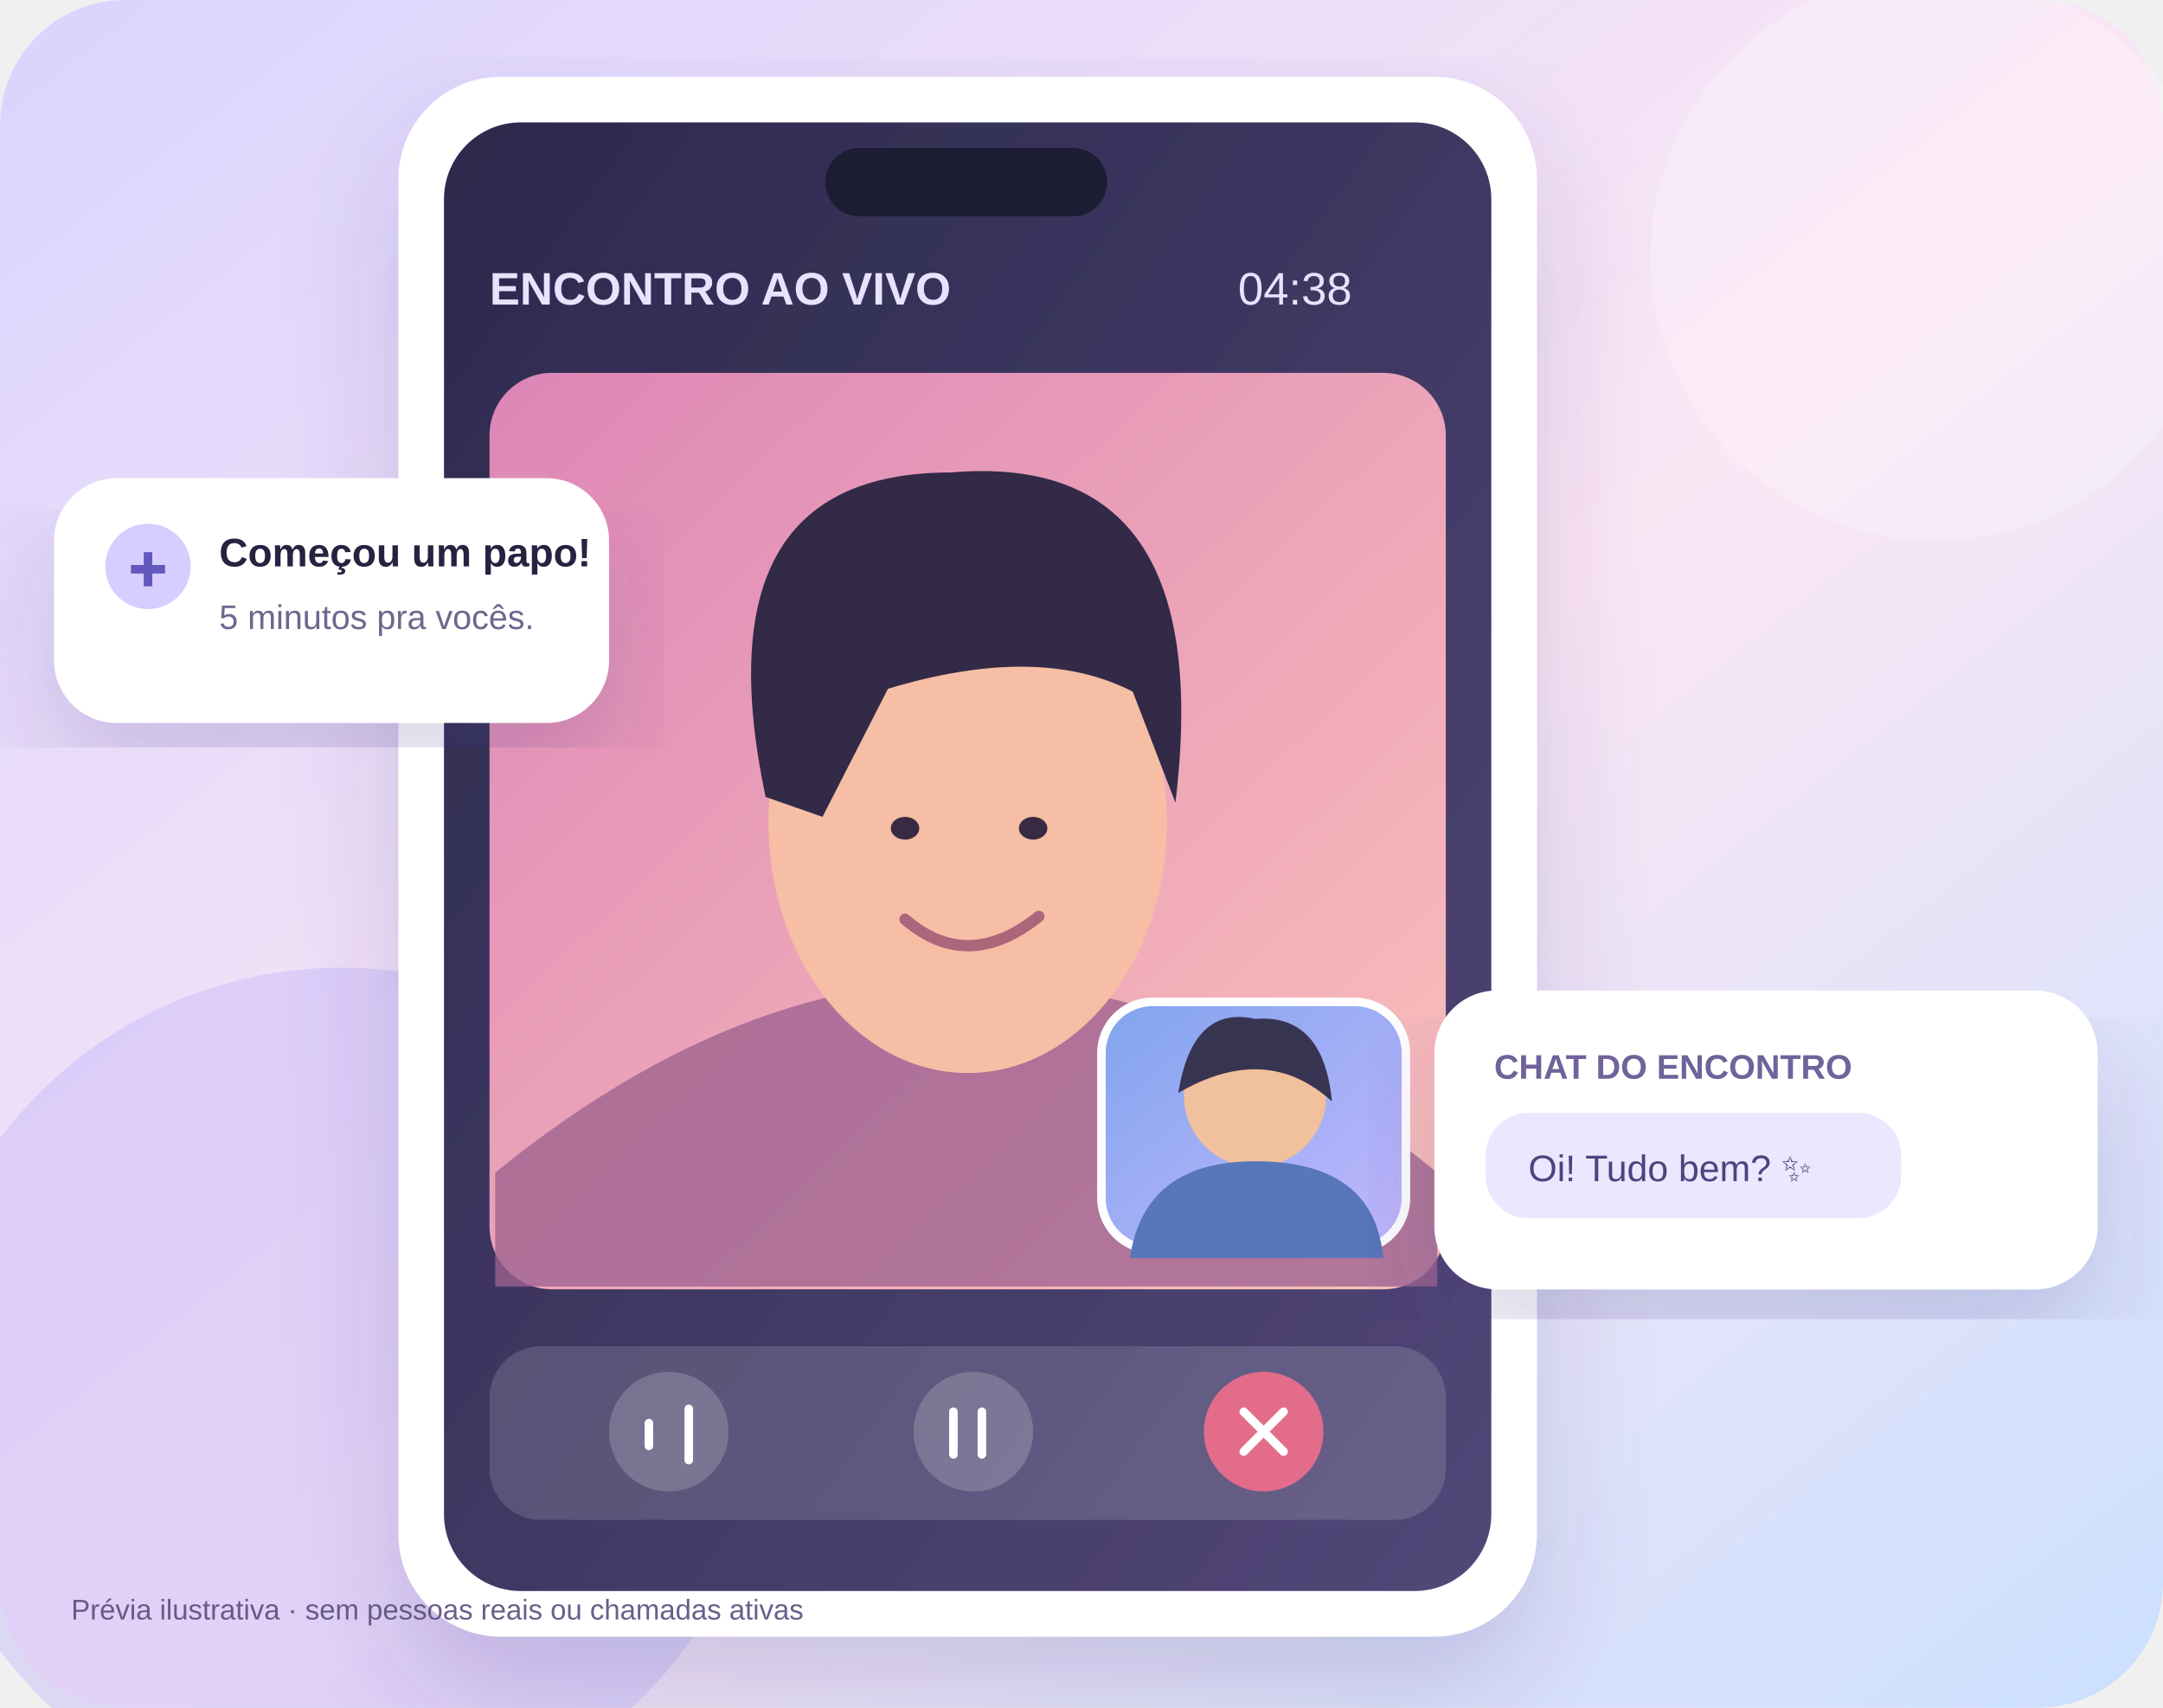
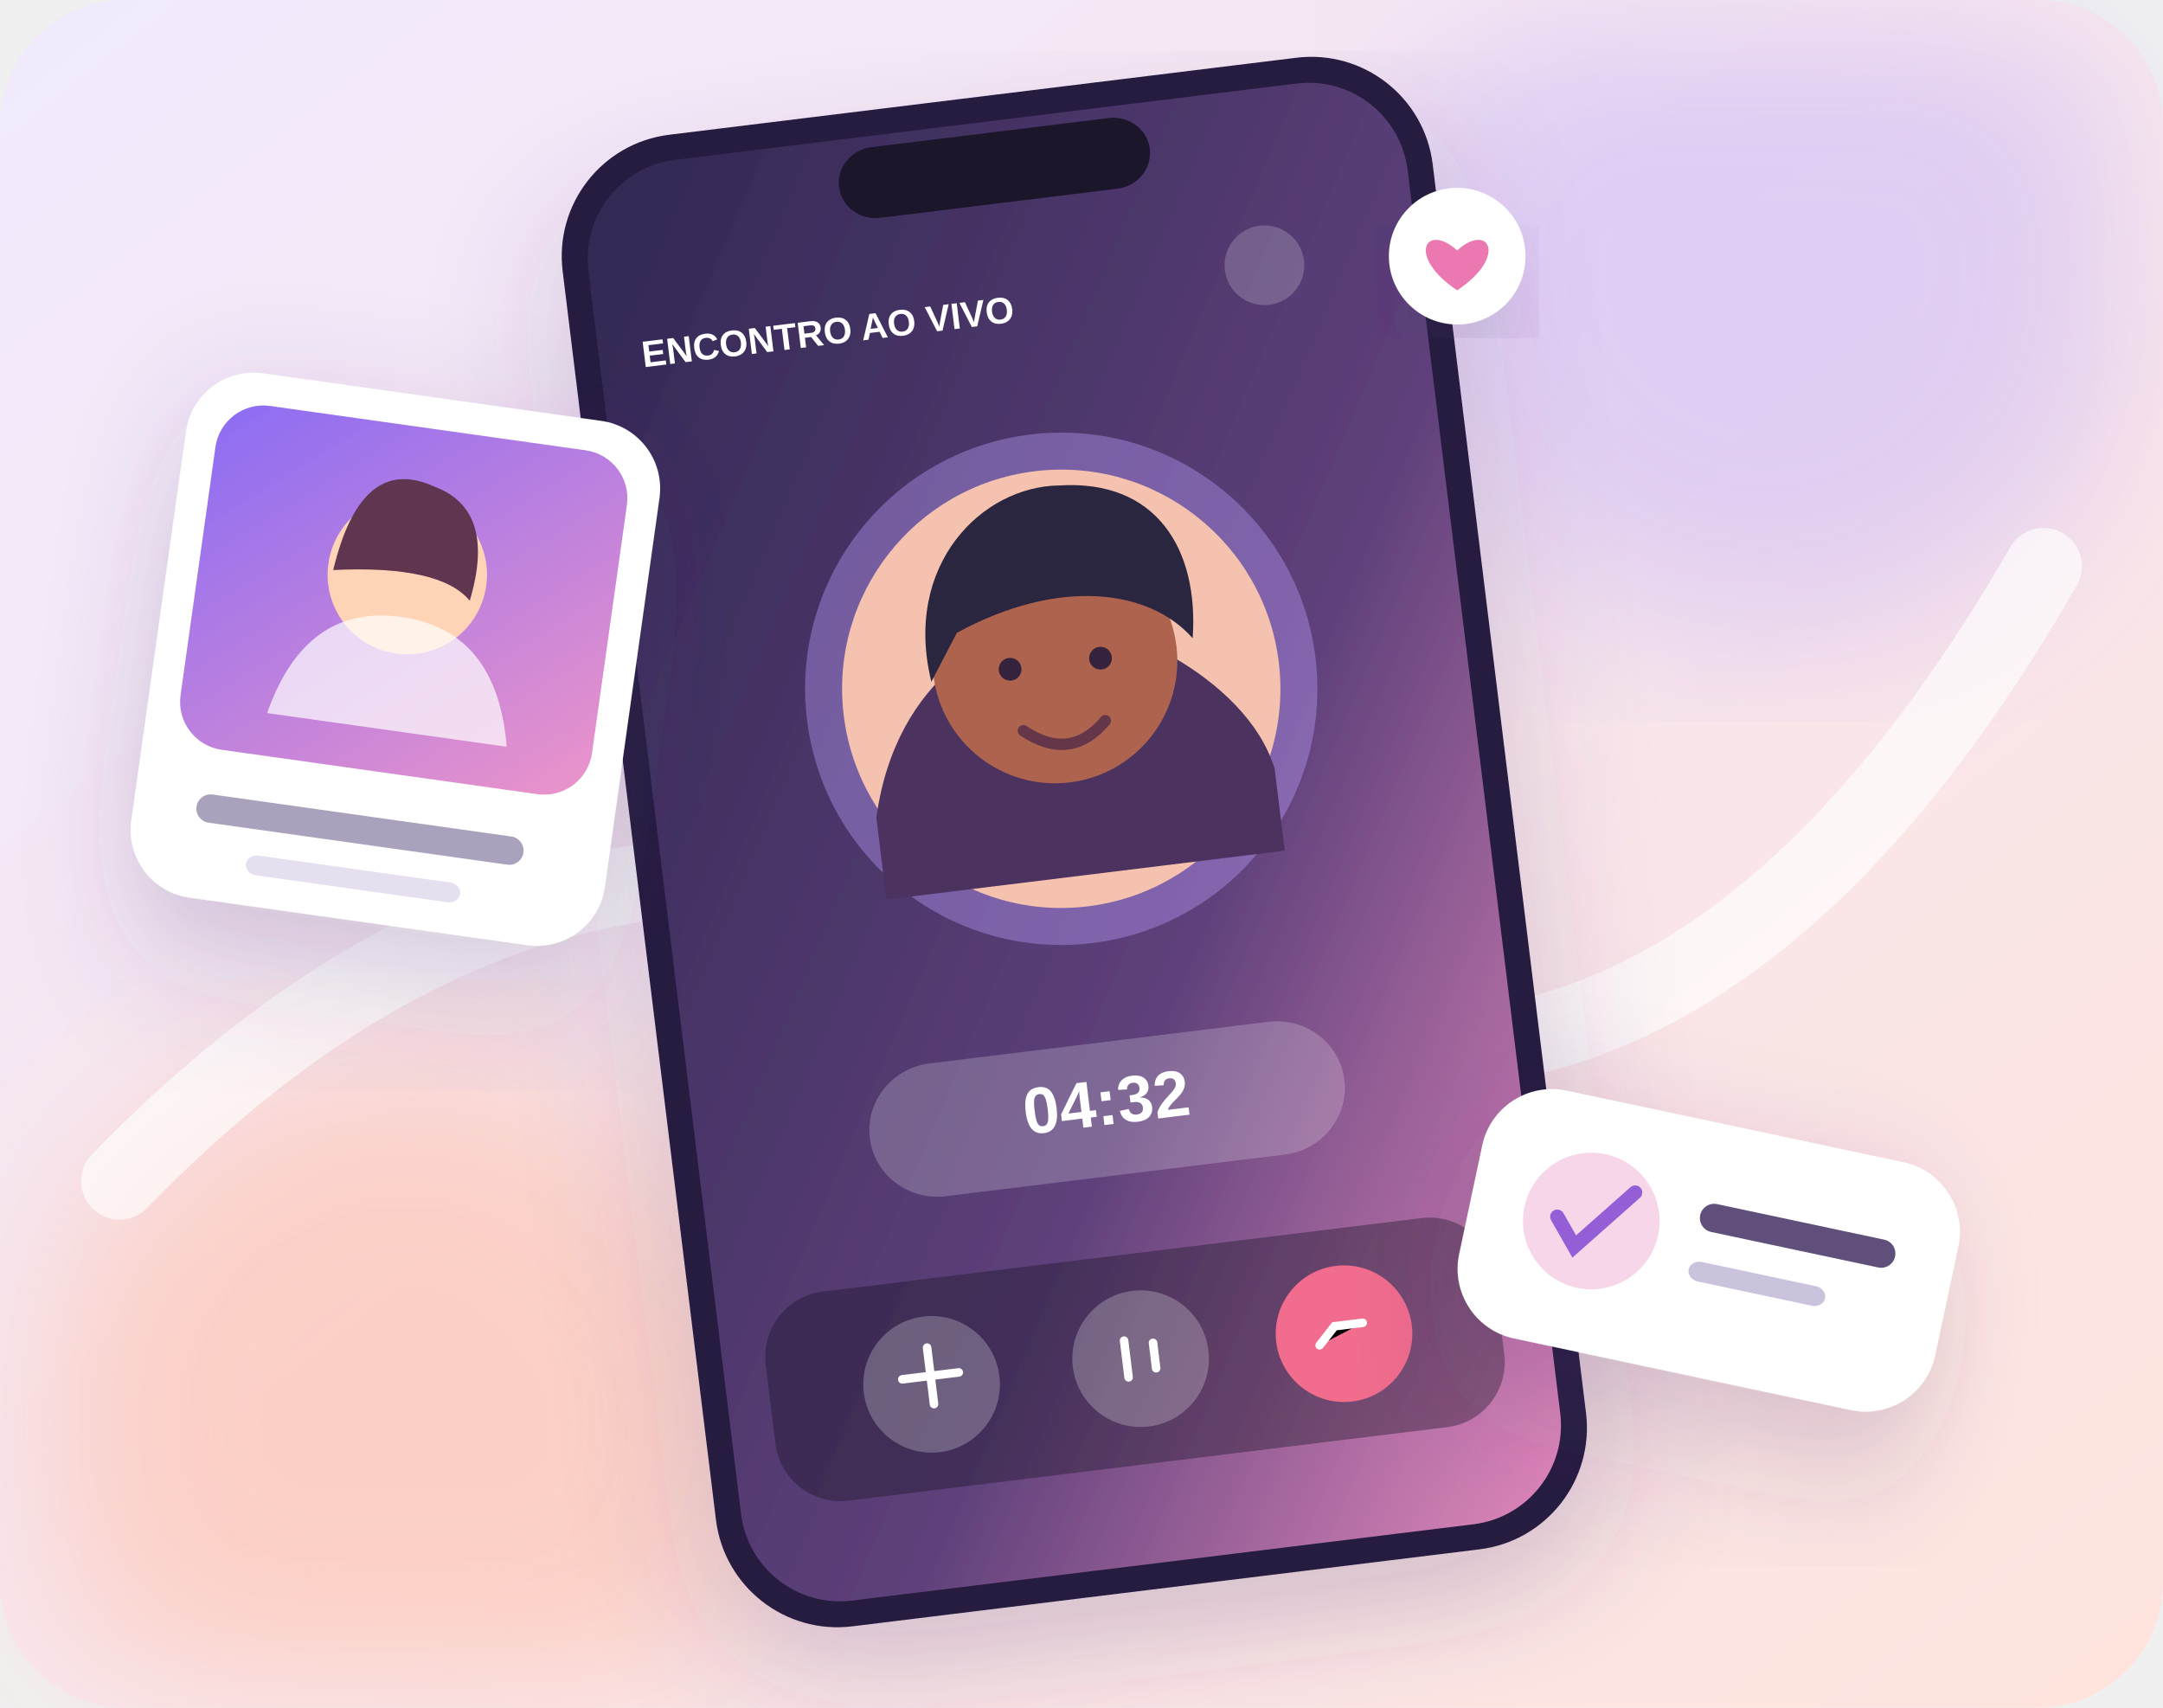
- <svg xmlns="http://www.w3.org/2000/svg" viewBox="0 0 760 600" role="img" aria-labelledby="t d">
+ <svg xmlns="http://www.w3.org/2000/svg" width="760" height="600" viewBox="0 0 760 600" role="img" aria-labelledby="t d">
  <defs>
-     <linearGradient id="bg" x1="0" y1="0" x2="1" y2="1">
-       <stop stop-color="#D9D4FF" />
-       <stop offset=".53" stop-color="#FBE6F4" />
-       <stop offset="1" stop-color="#CAE0FF" />
+     <linearGradient id="bg" x1="0" x2="1" y2="1">
+       <stop stop-color="#F1EAFE" />
+       <stop offset="1" stop-color="#FFE4DD" />
    </linearGradient>
    <linearGradient id="screen" x1="0" y1="0" x2="1" y2="1">
-       <stop stop-color="#2C294D" />
-       <stop offset="1" stop-color="#524778" />
+       <stop stop-color="#312852" />
+       <stop offset=".6" stop-color="#5E407B" />
+       <stop offset="1" stop-color="#E389BC" />
    </linearGradient>
-     <linearGradient id="person1" x1="0" y1="0" x2="1" y2="1">
-       <stop stop-color="#DD86B7" />
-       <stop offset="1" stop-color="#FBC2BA" />
-     </linearGradient>
-     <linearGradient id="person2" x1="0" y1="0" x2="1" y2="1">
-       <stop stop-color="#80A4EE" />
-       <stop offset="1" stop-color="#C2B8FD" />
+     <linearGradient id="bubble" x1="0" x2="1" y2="1">
+       <stop stop-color="#8B6CF4" />
+       <stop offset="1" stop-color="#EC94C9" />
    </linearGradient>
    <filter id="shadow">
-       <feDropShadow dx="0" dy="20" stdDeviation="20" flood-color="#453A88" flood-opacity=".20" />
+       <feDropShadow dx="0" dy="18" stdDeviation="22" flood-color="#503A77" flood-opacity=".22" />
+     </filter>
+     <filter id="blur">
+       <feGaussianBlur stdDeviation="32" />
    </filter>
  </defs>
  <rect width="760" height="600" rx="44" fill="url(#bg)" />
-   <circle cx="680" cy="90" r="100" fill="#FFF" opacity=".24" />
-   <circle cx="120" cy="490" r="150" fill="#B8ACFD" opacity=".35" />
-   <g transform="translate(140 27)" filter="url(#shadow)">
-     <rect x="0" y="0" width="400" height="548" rx="36" fill="#fff" />
-     <rect x="16" y="16" width="368" height="516" rx="27" fill="url(#screen)" />
-     <rect x="150" y="25" width="99" height="24" rx="12" fill="#1B1B31" />
-     <text x="32" y="80" fill="#E7E3FF" font-family="Arial,sans-serif" font-size="16" font-weight="bold">ENCONTRO AO VIVO</text>
-     <text x="295" y="80" fill="#E7E3FF" font-family="Arial,sans-serif" font-size="16">04:38</text>
-     <rect x="32" y="104" width="336" height="322" rx="22" fill="url(#person1)" />
-     <path d="M34 385Q200 250 365 385V425H34Z" fill="#9D618F" opacity=".78" />
-     <ellipse cx="200" cy="262" rx="70" ry="88" fill="#F6BEA5" />
-     <path d="M129 253Q105 139 194 139Q288 131 273 255L258 216Q225 199 172 215L149 260Z" fill="#332A46" />
-     <ellipse cx="178" cy="264" rx="5" ry="4" fill="#382A43" />
-     <ellipse cx="223" cy="264" rx="5" ry="4" fill="#382A43" />
-     <path d="M178 296Q200 315 225 295" fill="none" stroke="#AB667B" stroke-width="4" stroke-linecap="round" />
-     <g transform="translate(247 325)">
-       <rect width="107" height="87" rx="18" fill="url(#person2)" stroke="#fff" stroke-width="3" />
-       <circle cx="54" cy="33" r="25" fill="#F1C09C" />
-       <path d="M27 32Q32 1 54 6Q78 4 81 35Q58 14 27 32" fill="#393453" />
-       <path d="M10 90Q15 56 54 56Q96 56 99 90" fill="#5876BA" />
-     </g>
-     <rect x="32" y="446" width="336" height="61" rx="18" fill="#FFFFFF" opacity=".14" />
-     <circle cx="95" cy="476" r="21" fill="#FFF" opacity=".18" />
-     <circle cx="202" cy="476" r="21" fill="#FFF" opacity=".18" />
-     <circle cx="304" cy="476" r="21" fill="#E36C8A" />
-     <path d="M88 473v8m14-13v18M195 469v15m10-15v15M297 469l14 14m0-14-14 14" stroke="#fff" stroke-width="3" stroke-linecap="round" />
+   <circle cx="620" cy="95" r="132" fill="#B5A0FC" opacity=".37" filter="url(#blur)" />
+   <circle cx="142" cy="500" r="130" fill="#FFBBA4" opacity=".54" filter="url(#blur)" />
+   <path d="M42 415Q205 247 393 342T718 199" fill="none" stroke="#FFFFFF" stroke-opacity=".65" stroke-width="27" stroke-linecap="round" />
+   <g filter="url(#shadow)" transform="translate(223 32) rotate(-7 153 260)">
+     <rect width="308" height="528" rx="43" fill="#261C40" />
+     <rect x="9" y="9" width="290" height="510" rx="35" fill="url(#screen)" />
+     <rect x="100" y="13" width="110" height="25" rx="13" fill="#1A1429" />
+     <circle cx="245" cy="71" r="14" fill="#FFFFFF" fill-opacity=".2" />
+     <text x="24" y="80" font-family="Arial,sans-serif" font-size="13" font-weight="700" fill="#fff">ENCONTRO AO VIVO</text>
+     <circle cx="156" cy="210" r="90" fill="#BDA0FF" opacity=".38" />
+     <circle cx="156" cy="210" r="77" fill="#F5C2AF" />
+     <path d="M86 247c13-49 51-61 70-61s65 27 71 61v29H86Z" fill="#4B315F" />
+     <circle cx="155" cy="200" r="43" fill="#AD634E" />
+     <path d="M111 202c-5-42 26-66 53-63 34 2 46 28 40 59-13-19-44-27-82-12Z" fill="#2C2540" />
+     <circle cx="139" cy="201" r="4" fill="#35233C" />
+     <circle cx="171" cy="201" r="4" fill="#35233C" />
+     <path d="M141 223q15 13 29 0" stroke="#65364A" stroke-width="4" fill="none" stroke-linecap="round" />
+     <rect x="70" y="335" width="168" height="47" rx="24" fill="#FFFFFF" fill-opacity=".21" />
+     <text x="154" y="364" text-anchor="middle" font-family="Arial" font-size="23" font-weight="700" fill="#fff">04:32</text>
+     <rect x="24" y="410" width="258" height="74" rx="23" fill="#151323" fill-opacity=".38" />
+     <circle cx="81" cy="447" r="24" fill="#fff" fill-opacity=".24" />
+     <path d="M71 444h20m-10-10v20" stroke="#fff" stroke-width="3" stroke-linecap="round" />
+     <circle cx="155" cy="447" r="24" fill="#fff" fill-opacity=".24" />
+     <path d="M150 440v13m10-11v9" stroke="#fff" stroke-width="3" stroke-linecap="round" />
+     <circle cx="227" cy="447" r="24" fill="#F16C8D" />
+     <path d="m218 450 6-6 10 0" stroke="#fff" stroke-width="3" stroke-linecap="round" />
  </g>
-   <g filter="url(#shadow)" transform="translate(19 168)">
-     <rect width="195" height="86" rx="22" fill="#fff" />
-     <circle cx="33" cy="31" r="15" fill="#D8CDFF" />
-     <path d="M27 32h12m-6-6v12" stroke="#6358BB" stroke-width="3" />
-     <text x="58" y="31" fill="#25223F" font-size="14" font-family="Arial" font-weight="bold">Começou um papo!</text>
-     <text x="58" y="53" fill="#6C688C" font-size="12" font-family="Arial">5 minutos pra vocês.</text>
+   <g filter="url(#shadow)" transform="translate(54 138) rotate(8 80 100)">
+     <rect width="168" height="186" rx="24" fill="#fff" />
+     <rect x="11" y="11" width="146" height="122" rx="17" fill="url(#bubble)" />
+     <circle cx="84" cy="63" r="28" fill="#FFD3B6" />
+     <path d="M42 118q8-40 42-40t43 40" fill="#FFFFFF" fill-opacity=".7" />
+     <path d="M58 65q4-42 31-34 23 5 18 38-12-11-49-4" fill="#5E344F" />
+     <rect x="22" y="149" width="116" height="10" rx="5" fill="#AAA2BC" />
+     <rect x="42" y="168" width="76" height="7" rx="4" fill="#E5DFEF" />
  </g>
-   <g filter="url(#shadow)" transform="translate(504 348)">
-     <rect width="233" height="105" rx="22" fill="#fff" />
-     <text x="21" y="31" fill="#6F629A" font-size="12" font-family="Arial" font-weight="bold">CHAT DO ENCONTRO</text>
-     <rect x="18" y="43" width="146" height="37" rx="15" fill="#EAE7FF" />
-     <text x="33" y="67" fill="#4F437E" font-size="13" font-family="Arial">Oi! Tudo bem? ✨</text>
+   <g transform="translate(526 378) rotate(12)">
+     <rect width="171" height="89" rx="25" fill="#fff" filter="url(#shadow)" />
+     <circle cx="43" cy="43" r="24" fill="#F7D6E9" />
+     <path d="m31 44 8 9 17-23" stroke="#945FD6" stroke-width="5" fill="none" stroke-linecap="round" />
+     <rect x="80" y="28" width="70" height="10" rx="5" fill="#604F7B" />
+     <rect x="80" y="49" width="49" height="7" rx="4" fill="#CBC2DC" />
  </g>
-   <text x="25" y="569" font-size="10" font-family="Arial" fill="#5A4D7E" opacity=".9">Prévia ilustrativa · sem pessoas reais ou chamadas ativas</text>
+   <g transform="translate(490 68)">
+     <circle cx="22" cy="22" r="24" fill="#fff" filter="url(#shadow)" />
+     <path d="M22 34C4 22 11 10 22 20c11-10 18 2 0 14Z" fill="#EB78B0" />
+   </g>
</svg>
